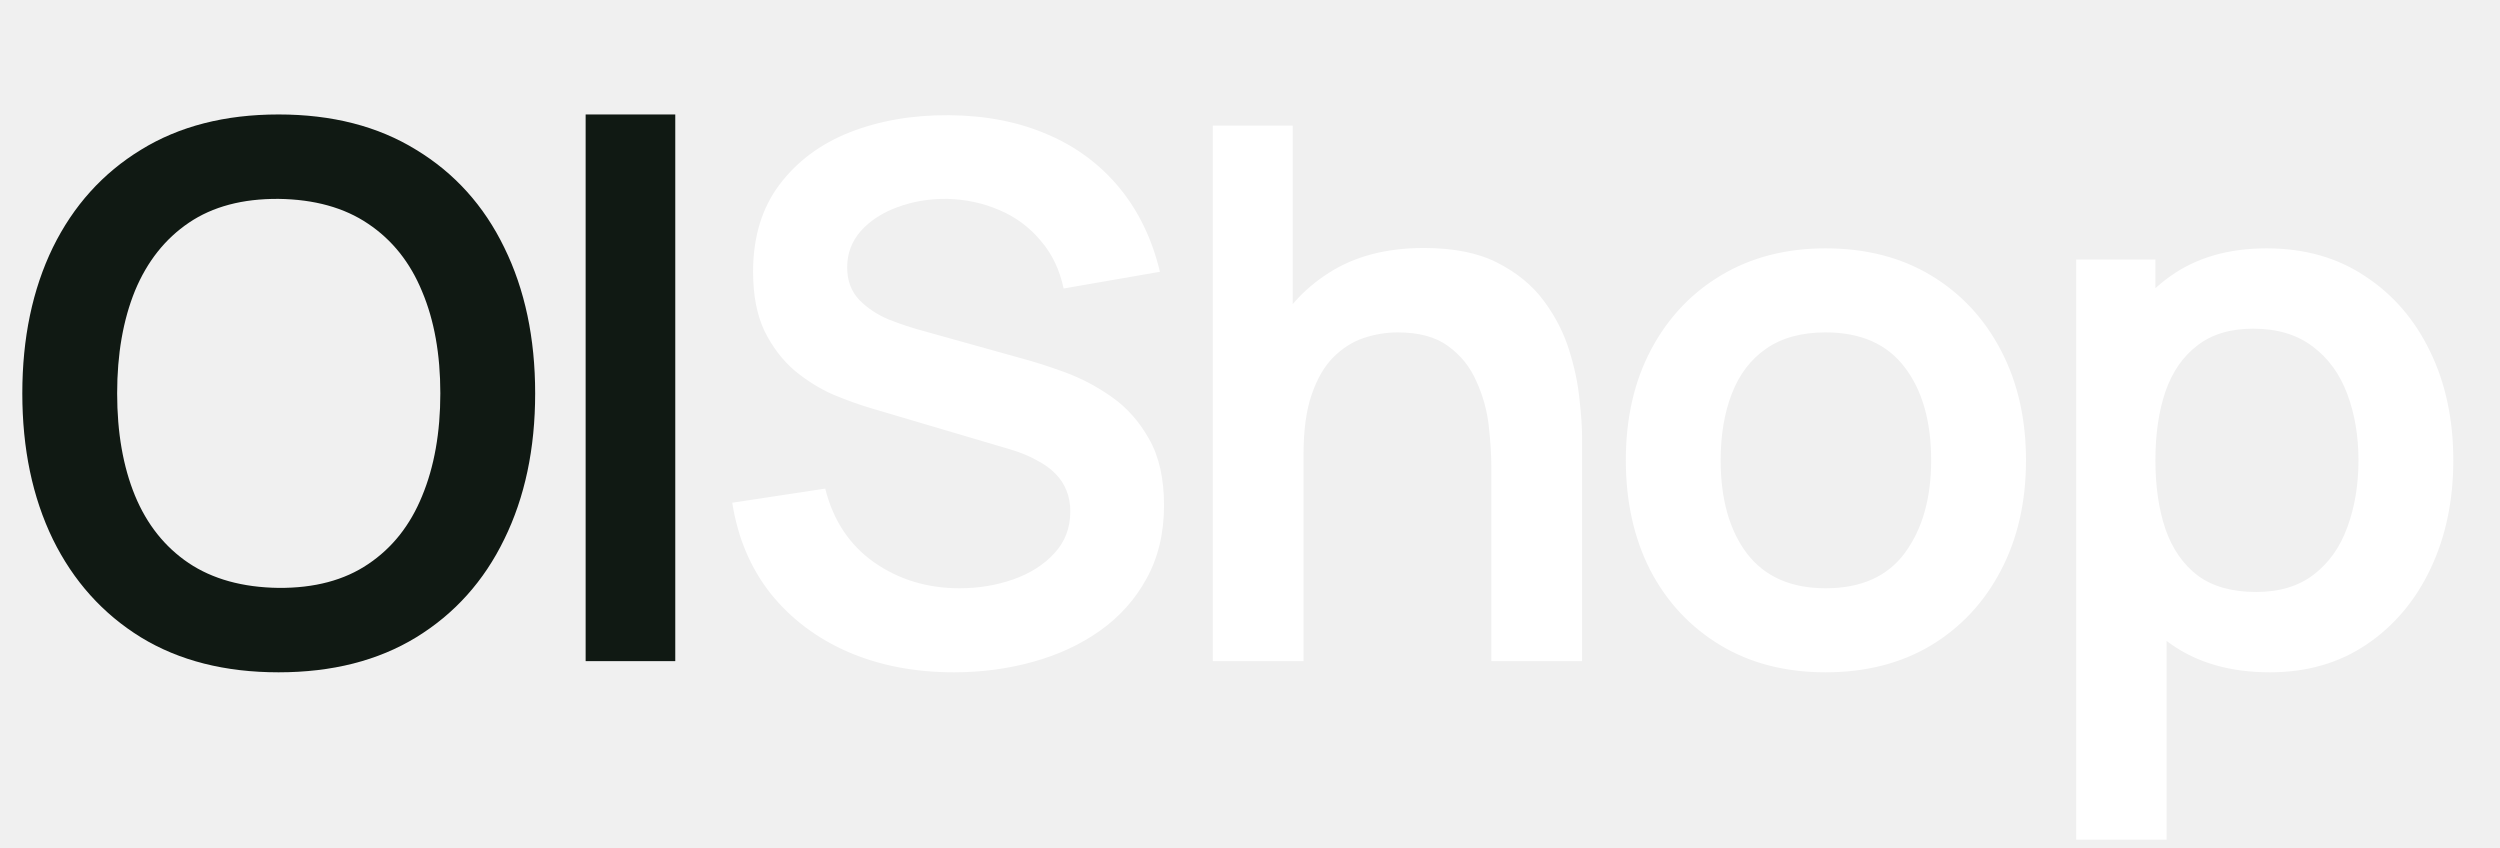
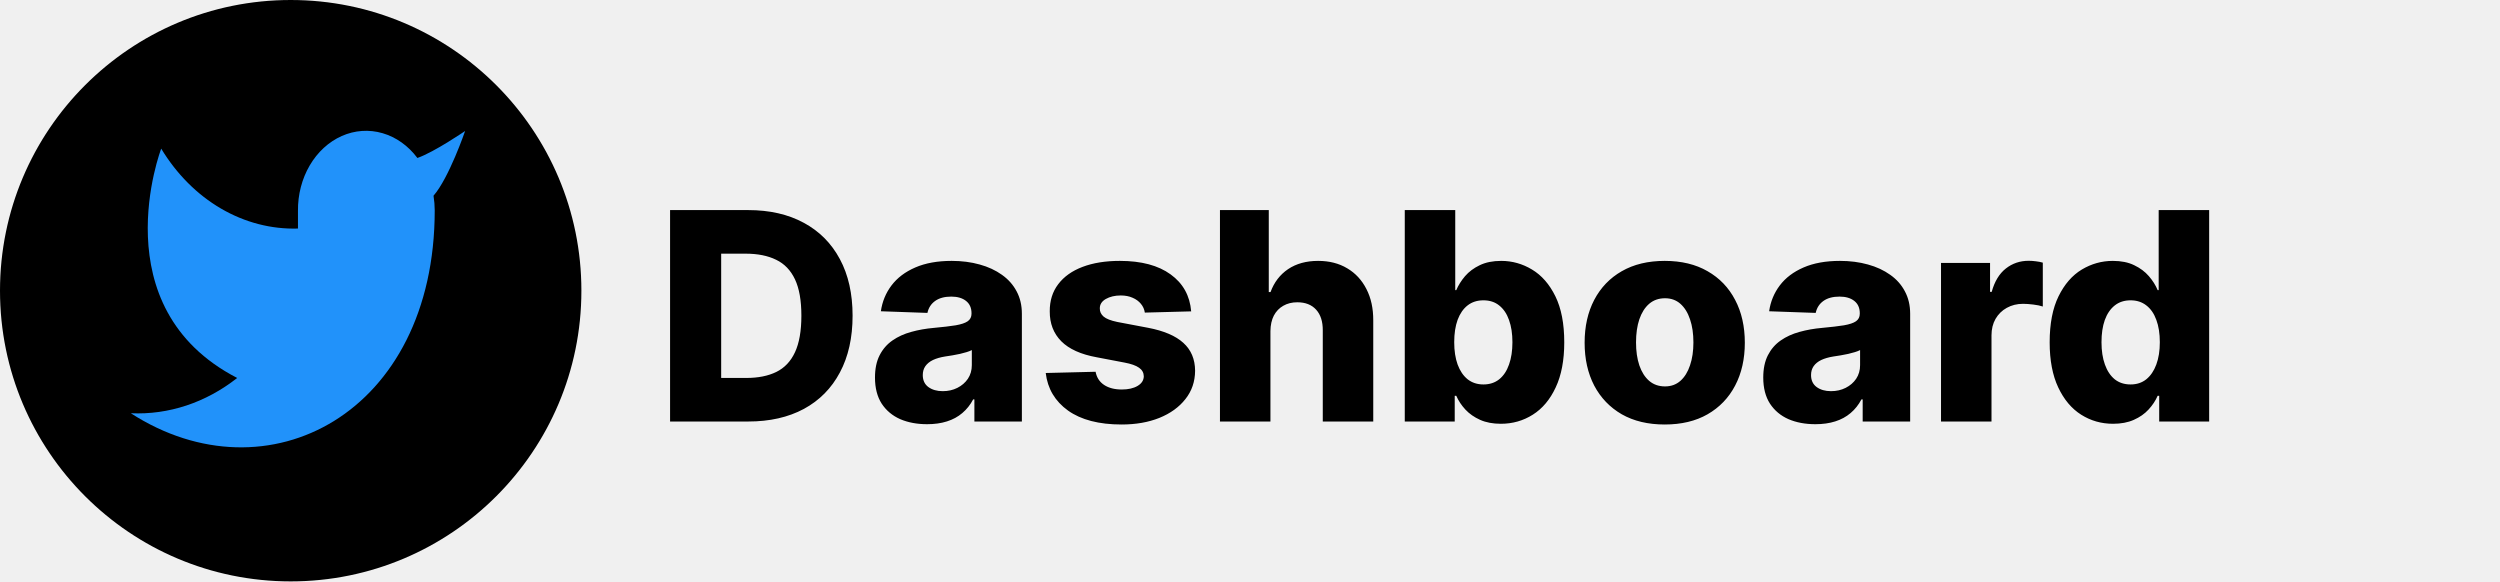
- <svg xmlns="http://www.w3.org/2000/svg" width="121" height="41" viewBox="0 0 121 41" fill="none">
-   <path d="M13.482 32.54C10.89 32.54 8.67 31.976 6.822 30.848C4.974 29.708 3.552 28.124 2.556 26.096C1.572 24.068 1.08 21.716 1.08 19.04C1.08 16.364 1.572 14.012 2.556 11.984C3.552 9.956 4.974 8.378 6.822 7.25C8.67 6.11 10.89 5.54 13.482 5.54C16.074 5.54 18.294 6.11 20.142 7.25C22.002 8.378 23.424 9.956 24.408 11.984C25.404 14.012 25.902 16.364 25.902 19.04C25.902 21.716 25.404 24.068 24.408 26.096C23.424 28.124 22.002 29.708 20.142 30.848C18.294 31.976 16.074 32.54 13.482 32.54ZM13.482 28.454C15.222 28.466 16.668 28.082 17.82 27.302C18.984 26.522 19.854 25.424 20.43 24.008C21.018 22.592 21.312 20.936 21.312 19.04C21.312 17.144 21.018 15.5 20.43 14.108C19.854 12.704 18.984 11.612 17.82 10.832C16.668 10.052 15.222 9.65 13.482 9.626C11.742 9.614 10.296 9.998 9.144 10.778C7.992 11.558 7.122 12.656 6.534 14.072C5.958 15.488 5.67 17.144 5.67 19.04C5.67 20.936 5.958 22.586 6.534 23.99C7.11 25.382 7.974 26.468 9.126 27.248C10.29 28.028 11.742 28.43 13.482 28.454ZM28.345 32V5.54H32.683V32H28.345Z" fill="#101913" />
-   <path d="M46.169 32.54C44.273 32.54 42.563 32.21 41.039 31.55C39.527 30.89 38.279 29.948 37.295 28.724C36.323 27.488 35.705 26.024 35.441 24.332L39.941 23.648C40.325 25.184 41.111 26.372 42.299 27.212C43.499 28.052 44.879 28.472 46.439 28.472C47.363 28.472 48.233 28.328 49.049 28.04C49.865 27.752 50.525 27.332 51.029 26.78C51.545 26.228 51.803 25.55 51.803 24.746C51.803 24.386 51.743 24.056 51.623 23.756C51.503 23.444 51.323 23.168 51.083 22.928C50.855 22.688 50.555 22.472 50.183 22.28C49.823 22.076 49.403 21.902 48.923 21.758L42.227 19.778C41.651 19.61 41.027 19.388 40.355 19.112C39.695 18.824 39.065 18.434 38.465 17.942C37.877 17.438 37.391 16.802 37.007 16.034C36.635 15.254 36.449 14.294 36.449 13.154C36.449 11.486 36.869 10.088 37.709 8.96C38.561 7.82 39.701 6.968 41.129 6.404C42.569 5.84 44.165 5.564 45.917 5.576C47.693 5.588 49.277 5.894 50.669 6.494C52.061 7.082 53.225 7.94 54.161 9.068C55.097 10.196 55.757 11.558 56.141 13.154L51.479 13.964C51.287 13.052 50.915 12.278 50.363 11.642C49.823 10.994 49.157 10.502 48.365 10.166C47.585 9.83 46.751 9.65 45.863 9.626C44.999 9.614 44.195 9.746 43.451 10.022C42.719 10.286 42.125 10.67 41.669 11.174C41.225 11.678 41.003 12.266 41.003 12.938C41.003 13.574 41.195 14.096 41.579 14.504C41.963 14.9 42.437 15.218 43.001 15.458C43.577 15.686 44.159 15.878 44.747 16.034L49.391 17.33C50.027 17.498 50.741 17.726 51.533 18.014C52.325 18.302 53.087 18.704 53.819 19.22C54.551 19.736 55.151 20.414 55.619 21.254C56.099 22.094 56.339 23.162 56.339 24.458C56.339 25.802 56.057 26.984 55.493 28.004C54.941 29.012 54.191 29.852 53.243 30.524C52.295 31.196 51.209 31.7 49.985 32.036C48.773 32.372 47.501 32.54 46.169 32.54ZM72.181 32V22.64C72.181 22.028 72.139 21.35 72.055 20.606C71.971 19.862 71.773 19.148 71.461 18.464C71.161 17.768 70.705 17.198 70.093 16.754C69.493 16.31 68.677 16.088 67.645 16.088C67.093 16.088 66.547 16.178 66.007 16.358C65.467 16.538 64.975 16.85 64.531 17.294C64.099 17.726 63.751 18.326 63.487 19.094C63.223 19.85 63.091 20.822 63.091 22.01L60.517 20.912C60.517 19.256 60.835 17.756 61.471 16.412C62.119 15.068 63.067 14 64.315 13.208C65.563 12.404 67.099 12.002 68.923 12.002C70.363 12.002 71.551 12.242 72.487 12.722C73.423 13.202 74.167 13.814 74.719 14.558C75.271 15.302 75.679 16.094 75.943 16.934C76.207 17.774 76.375 18.572 76.447 19.328C76.531 20.072 76.573 20.678 76.573 21.146V32H72.181ZM58.699 32V6.08H62.569V19.724H63.091V32H58.699ZM88.356 32.54C86.412 32.54 84.714 32.102 83.262 31.226C81.81 30.35 80.682 29.144 79.878 27.608C79.086 26.06 78.69 24.284 78.69 22.28C78.69 20.24 79.098 18.452 79.914 16.916C80.73 15.38 81.864 14.18 83.316 13.316C84.768 12.452 86.448 12.02 88.356 12.02C90.312 12.02 92.016 12.458 93.468 13.334C94.92 14.21 96.048 15.422 96.852 16.97C97.656 18.506 98.058 20.276 98.058 22.28C98.058 24.296 97.65 26.078 96.834 27.626C96.03 29.162 94.902 30.368 93.45 31.244C91.998 32.108 90.3 32.54 88.356 32.54ZM88.356 28.472C90.084 28.472 91.368 27.896 92.208 26.744C93.048 25.592 93.468 24.104 93.468 22.28C93.468 20.396 93.042 18.896 92.19 17.78C91.338 16.652 90.06 16.088 88.356 16.088C87.192 16.088 86.232 16.352 85.476 16.88C84.732 17.396 84.18 18.122 83.82 19.058C83.46 19.982 83.28 21.056 83.28 22.28C83.28 24.164 83.706 25.67 84.558 26.798C85.422 27.914 86.688 28.472 88.356 28.472ZM109.866 32.54C107.97 32.54 106.38 32.09 105.096 31.19C103.812 30.29 102.846 29.066 102.198 27.518C101.55 25.958 101.226 24.212 101.226 22.28C101.226 20.324 101.55 18.572 102.198 17.024C102.846 15.476 103.794 14.258 105.042 13.37C106.302 12.47 107.856 12.02 109.704 12.02C111.54 12.02 113.13 12.47 114.474 13.37C115.83 14.258 116.88 15.476 117.624 17.024C118.368 18.56 118.74 20.312 118.74 22.28C118.74 24.224 118.374 25.97 117.642 27.518C116.91 29.066 115.878 30.29 114.546 31.19C113.214 32.09 111.654 32.54 109.866 32.54ZM100.488 40.64V12.56H104.322V26.204H104.862V40.64H100.488ZM109.2 28.652C110.328 28.652 111.258 28.37 111.99 27.806C112.722 27.242 113.262 26.48 113.61 25.52C113.97 24.548 114.15 23.468 114.15 22.28C114.15 21.104 113.97 20.036 113.61 19.076C113.25 18.104 112.692 17.336 111.936 16.772C111.18 16.196 110.22 15.908 109.056 15.908C107.952 15.908 107.052 16.178 106.356 16.718C105.66 17.246 105.144 17.99 104.808 18.95C104.484 19.898 104.322 21.008 104.322 22.28C104.322 23.54 104.484 24.65 104.808 25.61C105.144 26.57 105.666 27.32 106.374 27.86C107.094 28.388 108.036 28.652 109.2 28.652Z" fill="white" />
+ <svg xmlns="http://www.w3.org/2000/svg" width="172" height="40" viewBox="0 0 172 40" fill="none">
+   <circle cx="20" cy="20" r="20" fill="black" />
+   <path d="M32 9.012C32 9.012 29.89 10.459 28.717 10.869C28.088 10.029 27.251 9.433 26.32 9.163C25.389 8.892 24.41 8.96 23.513 9.357C22.617 9.755 21.847 10.462 21.308 11.383C20.769 12.305 20.487 13.396 20.5 14.51V15.724C18.663 15.779 16.842 15.306 15.201 14.347C13.559 13.388 12.147 11.972 11.091 10.226C11.091 10.226 6.909 21.149 16.318 26.004C14.165 27.7 11.6 28.551 9 28.431C18.409 34.499 29.909 28.431 29.909 14.474C29.908 14.136 29.88 13.798 29.826 13.466C30.892 12.245 32 9.012 32 9.012Z" fill="#2192FA" />
+   <path d="M51.477 29H46.101V14.454H51.47C52.952 14.454 54.228 14.746 55.298 15.328C56.373 15.906 57.202 16.739 57.784 17.828C58.367 18.912 58.658 20.21 58.658 21.72C58.658 23.235 58.367 24.537 57.784 25.626C57.206 26.715 56.38 27.551 55.305 28.134C54.231 28.711 52.955 29 51.477 29ZM49.617 26.003H51.342C52.157 26.003 52.846 25.866 53.409 25.591C53.977 25.312 54.406 24.859 54.695 24.234C54.988 23.605 55.135 22.767 55.135 21.72C55.135 20.674 54.988 19.84 54.695 19.22C54.401 18.595 53.968 18.145 53.395 17.871C52.827 17.591 52.126 17.452 51.293 17.452H49.617V26.003ZM63.785 29.185C63.09 29.185 62.472 29.069 61.932 28.837C61.397 28.6 60.973 28.245 60.66 27.771C60.353 27.293 60.199 26.694 60.199 25.974C60.199 25.368 60.305 24.857 60.519 24.44C60.731 24.024 61.025 23.685 61.399 23.425C61.773 23.164 62.204 22.968 62.692 22.835C63.179 22.698 63.7 22.606 64.254 22.558C64.874 22.501 65.374 22.442 65.753 22.381C66.132 22.314 66.406 22.222 66.577 22.104C66.752 21.981 66.84 21.808 66.84 21.585V21.55C66.84 21.185 66.714 20.903 66.463 20.704C66.212 20.506 65.874 20.406 65.447 20.406C64.988 20.406 64.619 20.506 64.34 20.704C64.06 20.903 63.883 21.178 63.807 21.528L60.604 21.415C60.698 20.752 60.942 20.16 61.335 19.639C61.733 19.114 62.278 18.702 62.969 18.403C63.665 18.1 64.501 17.949 65.476 17.949C66.172 17.949 66.813 18.032 67.401 18.197C67.988 18.358 68.499 18.595 68.935 18.908C69.37 19.215 69.706 19.594 69.943 20.044C70.185 20.494 70.305 21.008 70.305 21.585V29H67.038V27.48H66.953C66.759 27.849 66.51 28.162 66.207 28.418C65.909 28.673 65.556 28.865 65.149 28.993C64.747 29.121 64.292 29.185 63.785 29.185ZM64.858 26.912C65.232 26.912 65.568 26.836 65.867 26.685C66.169 26.533 66.411 26.325 66.591 26.06C66.771 25.79 66.861 25.477 66.861 25.122V24.085C66.761 24.137 66.641 24.185 66.499 24.227C66.361 24.27 66.21 24.31 66.044 24.348C65.878 24.386 65.708 24.419 65.533 24.447C65.358 24.476 65.189 24.502 65.028 24.526C64.702 24.578 64.422 24.658 64.19 24.767C63.963 24.876 63.788 25.018 63.665 25.193C63.546 25.364 63.487 25.567 63.487 25.804C63.487 26.164 63.615 26.438 63.871 26.628C64.131 26.817 64.46 26.912 64.858 26.912ZM81.953 21.422L78.764 21.507C78.731 21.28 78.641 21.079 78.494 20.903C78.347 20.724 78.156 20.584 77.919 20.484C77.687 20.38 77.417 20.328 77.109 20.328C76.707 20.328 76.364 20.409 76.079 20.57C75.8 20.731 75.663 20.948 75.668 21.223C75.663 21.436 75.748 21.621 75.923 21.777C76.103 21.933 76.423 22.059 76.882 22.153L78.984 22.551C80.073 22.759 80.883 23.105 81.413 23.588C81.948 24.071 82.218 24.71 82.223 25.506C82.218 26.254 81.996 26.905 81.555 27.459C81.12 28.013 80.523 28.444 79.766 28.751C79.008 29.055 78.142 29.206 77.166 29.206C75.608 29.206 74.38 28.886 73.48 28.247C72.585 27.603 72.074 26.741 71.946 25.662L75.376 25.577C75.452 25.974 75.649 26.277 75.966 26.486C76.283 26.694 76.688 26.798 77.18 26.798C77.626 26.798 77.988 26.715 78.267 26.55C78.546 26.384 78.688 26.164 78.693 25.889C78.688 25.643 78.579 25.447 78.367 25.3C78.153 25.148 77.82 25.03 77.365 24.945L75.462 24.582C74.368 24.384 73.553 24.017 73.019 23.482C72.483 22.942 72.218 22.255 72.223 21.422C72.218 20.693 72.412 20.07 72.805 19.554C73.198 19.033 73.757 18.635 74.481 18.361C75.206 18.086 76.061 17.949 77.046 17.949C78.523 17.949 79.688 18.259 80.54 18.879C81.392 19.495 81.863 20.342 81.953 21.422ZM87.406 22.778V29H83.933V14.454H87.292V20.094H87.413C87.659 19.421 88.062 18.896 88.62 18.517C89.184 18.138 89.873 17.949 90.687 17.949C91.454 17.949 92.122 18.119 92.69 18.46C93.258 18.796 93.698 19.272 94.011 19.888C94.328 20.503 94.484 21.223 94.48 22.047V29H91.007V22.729C91.011 22.123 90.86 21.649 90.552 21.308C90.244 20.967 89.811 20.797 89.252 20.797C88.888 20.797 88.566 20.877 88.287 21.038C88.012 21.195 87.796 21.419 87.64 21.713C87.489 22.007 87.411 22.362 87.406 22.778ZM96.648 29V14.454H100.121V19.959H100.192C100.334 19.627 100.535 19.308 100.795 19C101.061 18.692 101.397 18.441 101.804 18.247C102.216 18.048 102.708 17.949 103.281 17.949C104.039 17.949 104.747 18.148 105.405 18.546C106.068 18.943 106.603 19.556 107.01 20.385C107.417 21.213 107.621 22.269 107.621 23.553C107.621 24.788 107.424 25.823 107.031 26.656C106.643 27.49 106.117 28.115 105.455 28.531C104.796 28.948 104.065 29.156 103.26 29.156C102.711 29.156 102.235 29.066 101.832 28.886C101.43 28.706 101.091 28.47 100.817 28.176C100.547 27.883 100.339 27.568 100.192 27.232H100.085V29H96.648ZM100.05 23.546C100.05 24.133 100.128 24.644 100.284 25.079C100.445 25.515 100.675 25.854 100.973 26.095C101.276 26.332 101.638 26.45 102.06 26.45C102.486 26.45 102.848 26.332 103.146 26.095C103.445 25.854 103.67 25.515 103.821 25.079C103.977 24.644 104.055 24.133 104.055 23.546C104.055 22.958 103.977 22.449 103.821 22.018C103.67 21.588 103.445 21.254 103.146 21.017C102.853 20.78 102.491 20.662 102.06 20.662C101.634 20.662 101.271 20.778 100.973 21.01C100.675 21.242 100.445 21.573 100.284 22.004C100.128 22.435 100.05 22.949 100.05 23.546ZM114.533 29.206C113.387 29.206 112.402 28.972 111.578 28.503C110.759 28.029 110.127 27.371 109.682 26.528C109.242 25.681 109.022 24.698 109.022 23.581C109.022 22.459 109.242 21.476 109.682 20.634C110.127 19.786 110.759 19.128 111.578 18.659C112.402 18.186 113.387 17.949 114.533 17.949C115.679 17.949 116.661 18.186 117.48 18.659C118.304 19.128 118.936 19.786 119.377 20.634C119.822 21.476 120.044 22.459 120.044 23.581C120.044 24.698 119.822 25.681 119.377 26.528C118.936 27.371 118.304 28.029 117.48 28.503C116.661 28.972 115.679 29.206 114.533 29.206ZM114.554 26.585C114.971 26.585 115.324 26.457 115.613 26.202C115.901 25.946 116.122 25.591 116.273 25.136C116.429 24.682 116.507 24.156 116.507 23.56C116.507 22.954 116.429 22.423 116.273 21.969C116.122 21.514 115.901 21.159 115.613 20.903C115.324 20.648 114.971 20.52 114.554 20.52C114.123 20.52 113.759 20.648 113.461 20.903C113.167 21.159 112.942 21.514 112.786 21.969C112.634 22.423 112.559 22.954 112.559 23.56C112.559 24.156 112.634 24.682 112.786 25.136C112.942 25.591 113.167 25.946 113.461 26.202C113.759 26.457 114.123 26.585 114.554 26.585ZM124.899 29.185C124.203 29.185 123.585 29.069 123.045 28.837C122.51 28.6 122.086 28.245 121.774 27.771C121.466 27.293 121.312 26.694 121.312 25.974C121.312 25.368 121.419 24.857 121.632 24.44C121.845 24.024 122.138 23.685 122.512 23.425C122.886 23.164 123.317 22.968 123.805 22.835C124.293 22.698 124.814 22.606 125.368 22.558C125.988 22.501 126.487 22.442 126.866 22.381C127.245 22.314 127.52 22.222 127.69 22.104C127.865 21.981 127.953 21.808 127.953 21.585V21.55C127.953 21.185 127.827 20.903 127.576 20.704C127.325 20.506 126.987 20.406 126.561 20.406C126.101 20.406 125.732 20.506 125.453 20.704C125.173 20.903 124.996 21.178 124.92 21.528L121.717 21.415C121.812 20.752 122.056 20.16 122.449 19.639C122.846 19.114 123.391 18.702 124.082 18.403C124.778 18.1 125.614 17.949 126.589 17.949C127.285 17.949 127.927 18.032 128.514 18.197C129.101 18.358 129.612 18.595 130.048 18.908C130.484 19.215 130.82 19.594 131.056 20.044C131.298 20.494 131.419 21.008 131.419 21.585V29H128.152V27.48H128.066C127.872 27.849 127.624 28.162 127.321 28.418C127.022 28.673 126.67 28.865 126.262 28.993C125.86 29.121 125.405 29.185 124.899 29.185ZM125.971 26.912C126.345 26.912 126.681 26.836 126.98 26.685C127.283 26.533 127.524 26.325 127.704 26.06C127.884 25.79 127.974 25.477 127.974 25.122V24.085C127.875 24.137 127.754 24.185 127.612 24.227C127.475 24.27 127.323 24.31 127.157 24.348C126.992 24.386 126.821 24.419 126.646 24.447C126.471 24.476 126.303 24.502 126.142 24.526C125.815 24.578 125.536 24.658 125.304 24.767C125.076 24.876 124.901 25.018 124.778 25.193C124.66 25.364 124.6 25.567 124.6 25.804C124.6 26.164 124.728 26.438 124.984 26.628C125.244 26.817 125.574 26.912 125.971 26.912ZM133.542 29V18.091H136.916V20.079H137.029C137.228 19.36 137.553 18.825 138.002 18.474C138.452 18.119 138.975 17.942 139.572 17.942C139.733 17.942 139.899 17.954 140.069 17.977C140.24 17.996 140.398 18.027 140.545 18.07V21.088C140.379 21.031 140.162 20.986 139.892 20.953C139.627 20.92 139.39 20.903 139.181 20.903C138.77 20.903 138.398 20.996 138.066 21.18C137.74 21.36 137.482 21.614 137.292 21.94C137.108 22.262 137.015 22.641 137.015 23.077V29H133.542ZM145.378 29.156C144.573 29.156 143.842 28.948 143.184 28.531C142.525 28.115 142 27.49 141.607 26.656C141.214 25.823 141.017 24.788 141.017 23.553C141.017 22.269 141.221 21.213 141.628 20.385C142.035 19.556 142.568 18.943 143.226 18.546C143.889 18.148 144.602 17.949 145.364 17.949C145.937 17.949 146.427 18.048 146.834 18.247C147.241 18.441 147.578 18.692 147.843 19C148.108 19.308 148.309 19.627 148.446 19.959H148.517V14.454H151.99V29H148.553V27.232H148.446C148.3 27.568 148.091 27.883 147.821 28.176C147.551 28.47 147.213 28.706 146.806 28.886C146.403 29.066 145.927 29.156 145.378 29.156ZM146.586 26.45C147.007 26.45 147.367 26.332 147.665 26.095C147.963 25.854 148.193 25.515 148.354 25.079C148.515 24.644 148.596 24.133 148.596 23.546C148.596 22.949 148.515 22.435 148.354 22.004C148.198 21.573 147.968 21.242 147.665 21.01C147.367 20.778 147.007 20.662 146.586 20.662C146.155 20.662 145.79 20.78 145.492 21.017C145.194 21.254 144.966 21.588 144.81 22.018C144.658 22.449 144.583 22.958 144.583 23.546C144.583 24.133 144.661 24.644 144.817 25.079C144.973 25.515 145.198 25.854 145.492 26.095C145.79 26.332 146.155 26.45 146.586 26.45Z" fill="black" />
</svg>
